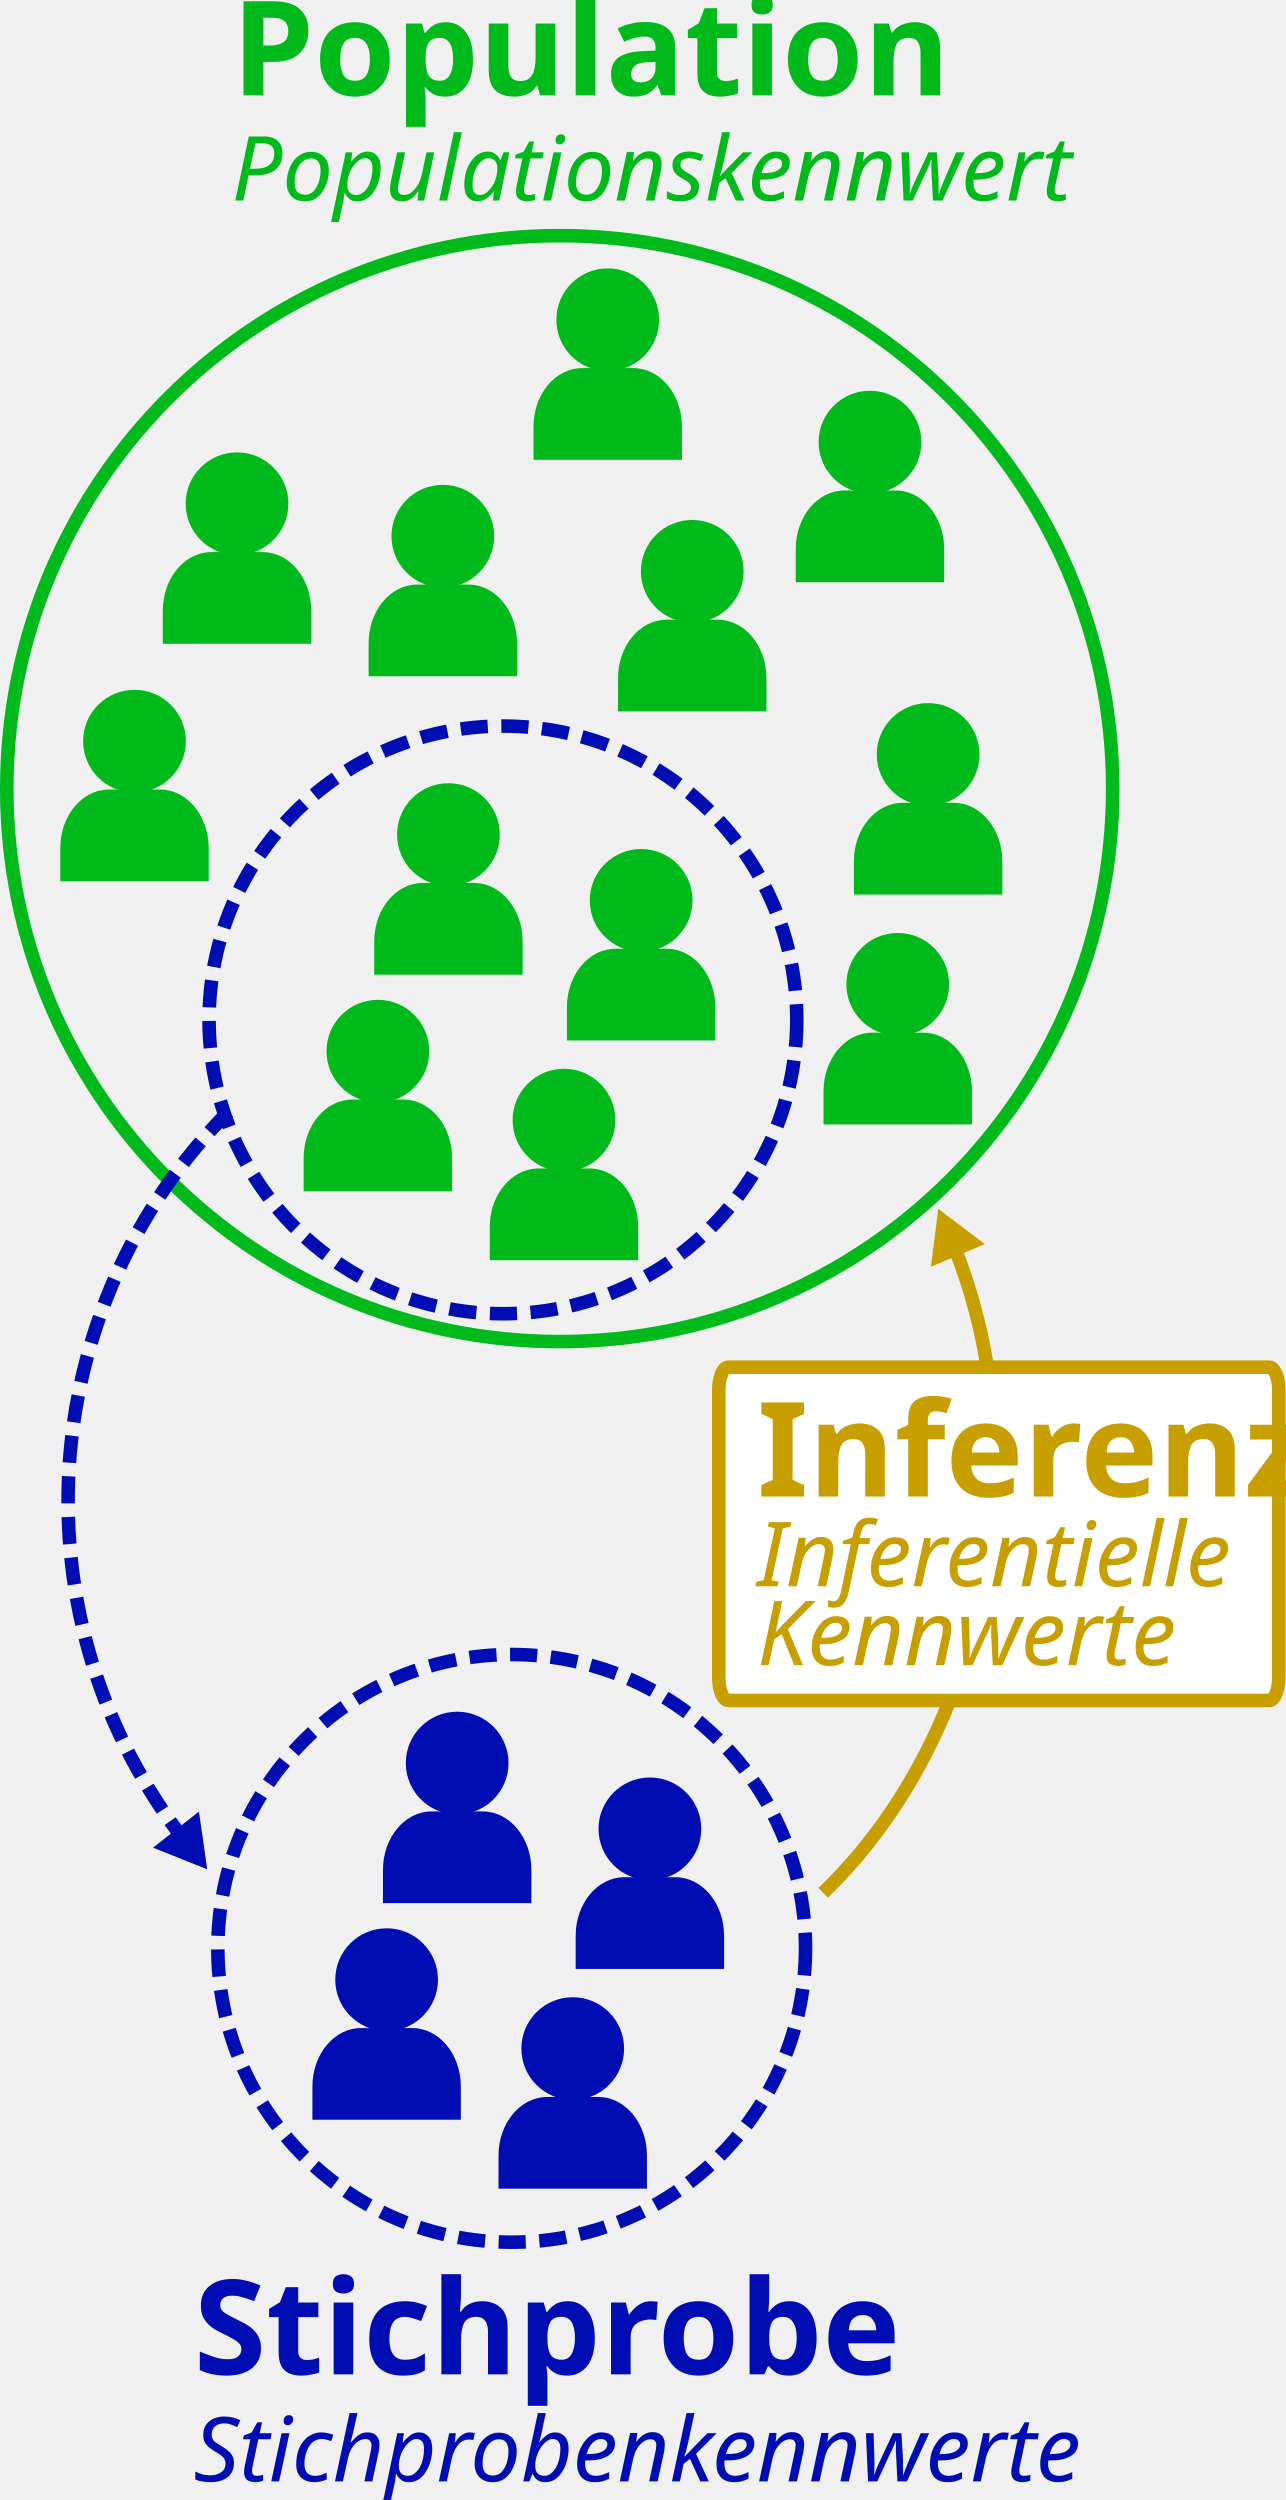
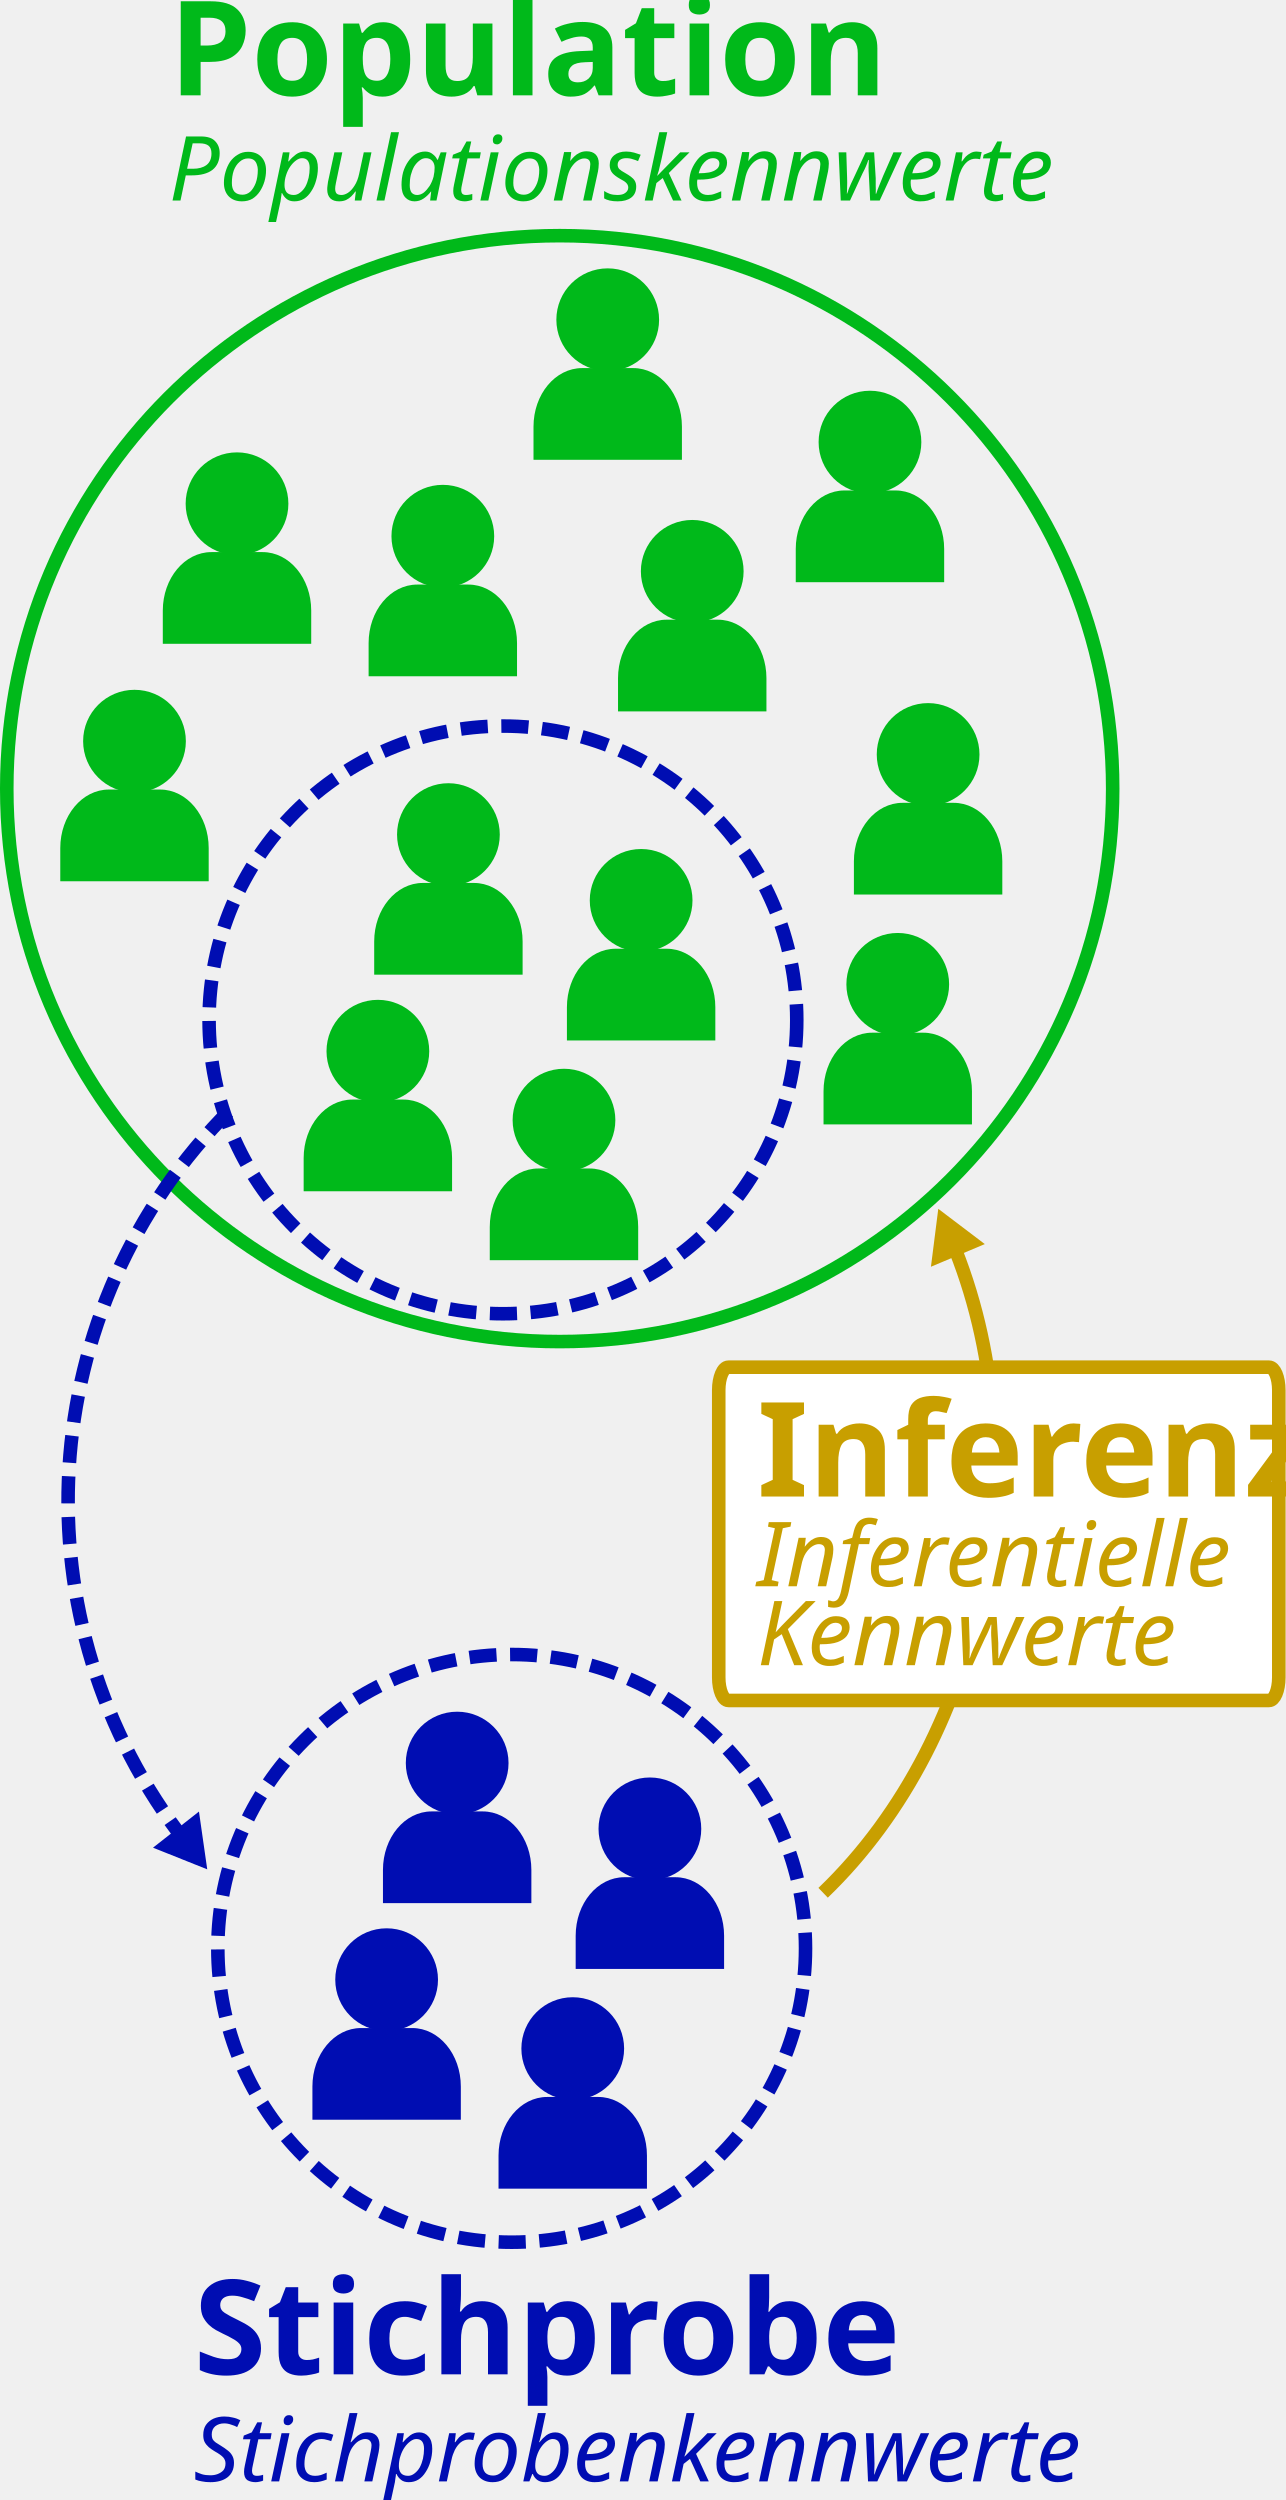
<svg xmlns="http://www.w3.org/2000/svg" width="75.836mm" height="147.475mm" viewBox="0 0 75.836 147.475" version="1.1" id="svg1" xml:space="preserve">
  <defs id="defs1">
    <marker style="overflow:visible" id="Triangle" refX="0" refY="0" orient="auto-start-reverse" markerWidth="0.7" markerHeight="0.7" viewBox="0 0 1 1" preserveAspectRatio="xMidYMid">
      <path transform="scale(0.5)" style="fill:context-stroke;fill-rule:evenodd;stroke:context-stroke;stroke-width:1pt" d="M 5.77,0 -2.88,5 V -5 Z" id="path135" />
    </marker>
  </defs>
  <g id="layer1" transform="translate(-138.1895,-39.23616)">
-     <text xml:space="preserve" style="font-size:7.76px;line-height:80%;font-family:sans-serif;text-decoration-color:#000000;fill:#00b91a;fill-opacity:1;stroke-width:0.265;-inkscape-stroke:none;stop-color:#000000" x="151.853" y="44.859" id="text41">
-       <tspan id="tspan41" style="font-style:normal;font-weight:bold;line-height:80%;fill:#00b91a;fill-opacity:1;stroke-width:0.265" x="151.853" y="44.859">Population</tspan>
-       <tspan style="font-style:italic;font-weight:normal;font-size:5.292px;line-height:80%;fill:#00b91a;fill-opacity:1;stroke-width:0.265" x="151.853" y="51.067" id="tspan200">Populationskennwert</tspan>
+     <text xml:space="preserve" style="font-size:7.76px;line-height:80%;font-family:sans-serif;text-decoration-color:#000000;fill:#00b91a;fill-opacity:1;stroke-width:0.265;-inkscape-stroke:none;stop-color:#000000" x="148.149" y="44.859" id="text41">
+       <tspan id="tspan41" style="font-style:normal;font-weight:bold;line-height:80%;fill:#00b91a;fill-opacity:1;stroke-width:0.265" x="148.149" y="44.859">Population</tspan>
+       <tspan style="font-style:italic;font-weight:normal;font-size:5.292px;line-height:80%;fill:#00b91a;fill-opacity:1;stroke-width:0.265" x="148.149" y="51.067" id="tspan200">Populationskennwerte</tspan>
    </text>
    <g id="g136" transform="translate(129.314,-12.10052)" style="fill:#00b91a;fill-opacity:1">
      <path d="m 21.348,83.905 h 3.017 c 1.585,0 2.869,1.546 2.869,3.452 v 1.959 h -8.755 v -1.959 c 0,-1.907 1.285,-3.452 2.869,-3.452 z" fill="#6a6a6a" fill-rule="evenodd" id="path134" style="fill:#00b91a;fill-opacity:1;stroke-width:0.049" />
      <path d="m 19.827,81.052 c 0,-1.673 1.356,-3.03 3.03,-3.03 1.673,0 3.03,1.356 3.03,3.03 0,1.673 -1.356,3.03 -3.03,3.03 -1.673,0 -3.03,-1.356 -3.03,-3.03 z" fill="#6a6a6a" fill-rule="evenodd" id="path136" style="fill:#00b91a;fill-opacity:1;stroke-width:0.049" />
    </g>
    <circle style="fill:none;fill-opacity:1;stroke:#00b91a;stroke-width:0.8;stroke-dasharray:none;stroke-opacity:1" id="circle136" cx="171.208" cy="85.757" r="32.619" />
    <g id="g138" transform="translate(151.1821,-22.95529)" style="fill:#00b91a;fill-opacity:1">
      <path d="m 21.348,83.905 h 3.017 c 1.585,0 2.869,1.546 2.869,3.452 v 1.959 h -8.755 v -1.959 c 0,-1.907 1.285,-3.452 2.869,-3.452 z" fill="#6a6a6a" fill-rule="evenodd" id="path137" style="fill:#00b91a;fill-opacity:1;stroke-width:0.049" />
      <path d="m 19.827,81.052 c 0,-1.673 1.356,-3.03 3.03,-3.03 1.673,0 3.03,1.356 3.03,3.03 0,1.673 -1.356,3.03 -3.03,3.03 -1.673,0 -3.03,-1.356 -3.03,-3.03 z" fill="#6a6a6a" fill-rule="evenodd" id="path138" style="fill:#00b91a;fill-opacity:1;stroke-width:0.049" />
    </g>
    <g id="g140" transform="translate(166.6521,-15.73624)" style="fill:#00b91a;fill-opacity:1">
      <path d="m 21.348,83.905 h 3.017 c 1.585,0 2.869,1.546 2.869,3.452 v 1.959 h -8.755 v -1.959 c 0,-1.907 1.285,-3.452 2.869,-3.452 z" fill="#6a6a6a" fill-rule="evenodd" id="path139" style="fill:#00b91a;fill-opacity:1;stroke-width:0.049" />
      <path d="m 19.827,81.052 c 0,-1.673 1.356,-3.03 3.03,-3.03 1.673,0 3.03,1.356 3.03,3.03 0,1.673 -1.356,3.03 -3.03,3.03 -1.673,0 -3.03,-1.356 -3.03,-3.03 z" fill="#6a6a6a" fill-rule="evenodd" id="path140" style="fill:#00b91a;fill-opacity:1;stroke-width:0.049" />
    </g>
    <g id="g142" transform="translate(123.2661,1.906086)" style="fill:#00b91a;fill-opacity:1">
      <path d="m 21.348,83.905 h 3.017 c 1.585,0 2.869,1.546 2.869,3.452 v 1.959 h -8.755 v -1.959 c 0,-1.907 1.285,-3.452 2.869,-3.452 z" fill="#6a6a6a" fill-rule="evenodd" id="path141" style="fill:#00b91a;fill-opacity:1;stroke-width:0.049" />
      <path d="m 19.827,81.052 c 0,-1.673 1.356,-3.03 3.03,-3.03 1.673,0 3.03,1.356 3.03,3.03 0,1.673 -1.356,3.03 -3.03,3.03 -1.673,0 -3.03,-1.356 -3.03,-3.03 z" fill="#6a6a6a" fill-rule="evenodd" id="path142" style="fill:#00b91a;fill-opacity:1;stroke-width:0.049" />
    </g>
    <g id="g144" transform="translate(141.4547,-10.18519)" style="fill:#00b91a;fill-opacity:1">
      <path d="m 21.348,83.905 h 3.017 c 1.585,0 2.869,1.546 2.869,3.452 v 1.959 h -8.755 v -1.959 c 0,-1.907 1.285,-3.452 2.869,-3.452 z" fill="#6a6a6a" fill-rule="evenodd" id="path143" style="fill:#00b91a;fill-opacity:1;stroke-width:0.049" />
      <path d="m 19.827,81.052 c 0,-1.673 1.356,-3.03 3.03,-3.03 1.673,0 3.03,1.356 3.03,3.03 0,1.673 -1.356,3.03 -3.03,3.03 -1.673,0 -3.03,-1.356 -3.03,-3.03 z" fill="#6a6a6a" fill-rule="evenodd" id="path144" style="fill:#00b91a;fill-opacity:1;stroke-width:0.049" />
    </g>
    <g id="g146" transform="translate(170.082,2.689968)" style="fill:#00b91a;fill-opacity:1">
      <path d="m 21.348,83.905 h 3.017 c 1.585,0 2.869,1.546 2.869,3.452 v 1.959 h -8.755 v -1.959 c 0,-1.907 1.285,-3.452 2.869,-3.452 z" fill="#6a6a6a" fill-rule="evenodd" id="path145" style="fill:#00b91a;fill-opacity:1;stroke-width:0.049" />
      <path d="m 19.827,81.052 c 0,-1.673 1.356,-3.03 3.03,-3.03 1.673,0 3.03,1.356 3.03,3.03 0,1.673 -1.356,3.03 -3.03,3.03 -1.673,0 -3.03,-1.356 -3.03,-3.03 z" fill="#6a6a6a" fill-rule="evenodd" id="path146" style="fill:#00b91a;fill-opacity:1;stroke-width:0.049" />
    </g>
    <g id="g148" transform="translate(141.7843,7.416347)" style="fill:#00b91a;fill-opacity:1">
      <path d="m 21.348,83.905 h 3.017 c 1.585,0 2.869,1.546 2.869,3.452 v 1.959 h -8.755 v -1.959 c 0,-1.907 1.285,-3.452 2.869,-3.452 z" fill="#6a6a6a" fill-rule="evenodd" id="path147" style="fill:#00b91a;fill-opacity:1;stroke-width:0.049" />
      <path d="m 19.827,81.052 c 0,-1.673 1.356,-3.03 3.03,-3.03 1.673,0 3.03,1.356 3.03,3.03 0,1.673 -1.356,3.03 -3.03,3.03 -1.673,0 -3.03,-1.356 -3.03,-3.03 z" fill="#6a6a6a" fill-rule="evenodd" id="path148" style="fill:#00b91a;fill-opacity:1;stroke-width:0.049" />
    </g>
    <g id="g179" transform="translate(137.6232,20.1945)" style="fill:#00b91a;fill-opacity:1">
      <path d="m 21.348,83.905 h 3.017 c 1.585,0 2.869,1.546 2.869,3.452 v 1.959 h -8.755 v -1.959 c 0,-1.907 1.285,-3.452 2.869,-3.452 z" fill="#6a6a6a" fill-rule="evenodd" id="path178" style="fill:#00b91a;fill-opacity:1;stroke-width:0.049" />
      <path d="m 19.827,81.052 c 0,-1.673 1.356,-3.03 3.03,-3.03 1.673,0 3.03,1.356 3.03,3.03 0,1.673 -1.356,3.03 -3.03,3.03 -1.673,0 -3.03,-1.356 -3.03,-3.03 z" fill="#6a6a6a" fill-rule="evenodd" id="path179" style="fill:#00b91a;fill-opacity:1;stroke-width:0.049" />
    </g>
    <g id="g181" transform="translate(153.1529,11.29733)" style="fill:#00b91a;fill-opacity:1">
      <path d="m 21.348,83.905 h 3.017 c 1.585,0 2.869,1.546 2.869,3.452 v 1.959 h -8.755 v -1.959 c 0,-1.907 1.285,-3.452 2.869,-3.452 z" fill="#6a6a6a" fill-rule="evenodd" id="path180" style="fill:#00b91a;fill-opacity:1;stroke-width:0.049" />
      <path d="m 19.827,81.052 c 0,-1.673 1.356,-3.03 3.03,-3.03 1.673,0 3.03,1.356 3.03,3.03 0,1.673 -1.356,3.03 -3.03,3.03 -1.673,0 -3.03,-1.356 -3.03,-3.03 z" fill="#6a6a6a" fill-rule="evenodd" id="path181" style="fill:#00b91a;fill-opacity:1;stroke-width:0.049" />
    </g>
    <g id="g185" transform="translate(156.1676,-8.113722)" style="fill:#00b91a;fill-opacity:1">
      <path d="m 21.348,83.905 h 3.017 c 1.585,0 2.869,1.546 2.869,3.452 v 1.959 h -8.755 v -1.959 c 0,-1.907 1.285,-3.452 2.869,-3.452 z" fill="#6a6a6a" fill-rule="evenodd" id="path184" style="fill:#00b91a;fill-opacity:1;stroke-width:0.049" />
      <path d="m 19.827,81.052 c 0,-1.673 1.356,-3.03 3.03,-3.03 1.673,0 3.03,1.356 3.03,3.03 0,1.673 -1.356,3.03 -3.03,3.03 -1.673,0 -3.03,-1.356 -3.03,-3.03 z" fill="#6a6a6a" fill-rule="evenodd" id="path185" style="fill:#00b91a;fill-opacity:1;stroke-width:0.049" />
    </g>
    <g id="g187" transform="translate(168.2909,16.24973)" style="fill:#00b91a;fill-opacity:1">
      <path d="m 21.348,83.905 h 3.017 c 1.585,0 2.869,1.546 2.869,3.452 v 1.959 h -8.755 v -1.959 c 0,-1.907 1.285,-3.452 2.869,-3.452 z" fill="#6a6a6a" fill-rule="evenodd" id="path186" style="fill:#00b91a;fill-opacity:1;stroke-width:0.049" />
      <path d="m 19.827,81.052 c 0,-1.673 1.356,-3.03 3.03,-3.03 1.673,0 3.03,1.356 3.03,3.03 0,1.673 -1.356,3.03 -3.03,3.03 -1.673,0 -3.03,-1.356 -3.03,-3.03 z" fill="#6a6a6a" fill-rule="evenodd" id="path187" style="fill:#00b91a;fill-opacity:1;stroke-width:0.049" />
    </g>
    <g id="g189" transform="translate(148.6021,24.26015)" style="fill:#00b91a;fill-opacity:1">
      <path d="m 21.348,83.905 h 3.017 c 1.585,0 2.869,1.546 2.869,3.452 v 1.959 h -8.755 v -1.959 c 0,-1.907 1.285,-3.452 2.869,-3.452 z" fill="#6a6a6a" fill-rule="evenodd" id="path188" style="fill:#00b91a;fill-opacity:1;stroke-width:0.049" />
      <path d="m 19.827,81.052 c 0,-1.673 1.356,-3.03 3.03,-3.03 1.673,0 3.03,1.356 3.03,3.03 0,1.673 -1.356,3.03 -3.03,3.03 -1.673,0 -3.03,-1.356 -3.03,-3.03 z" fill="#6a6a6a" fill-rule="evenodd" id="path189" style="fill:#00b91a;fill-opacity:1;stroke-width:0.049" />
    </g>
    <circle style="fill:none;fill-opacity:1;stroke:#000db2;stroke-width:0.8;stroke-dasharray:1.6, 0.8;stroke-dashoffset:0;stroke-opacity:1" id="circle189" cx="167.857" cy="99.4" r="17.334" />
    <path style="fill:none;fill-opacity:1;stroke:#000db2;stroke-width:0.8;stroke-dasharray:1.6, 0.8;stroke-dashoffset:0;stroke-opacity:1;marker-start:url(#Triangle)" id="circle190" d="m 149.185,147.946 a 32.619,32.619 0 0 1 2.619,-43.273" />
    <g id="g191" transform="translate(142.3011,62.187)" style="fill:#000db2;fill-opacity:1">
      <path d="m 21.348,83.905 h 3.017 c 1.585,0 2.869,1.546 2.869,3.452 v 1.959 h -8.755 v -1.959 c 0,-1.907 1.285,-3.452 2.869,-3.452 z" fill="#6a6a6a" fill-rule="evenodd" id="path190" style="fill:#000db2;fill-opacity:1;stroke-width:0.049" />
      <path d="m 19.827,81.052 c 0,-1.673 1.356,-3.03 3.03,-3.03 1.673,0 3.03,1.356 3.03,3.03 0,1.673 -1.356,3.03 -3.03,3.03 -1.673,0 -3.03,-1.356 -3.03,-3.03 z" fill="#6a6a6a" fill-rule="evenodd" id="path191" style="fill:#000db2;fill-opacity:1;stroke-width:0.049" />
    </g>
    <g id="g193" transform="translate(138.1399,74.96516)" style="fill:#000db2;fill-opacity:1">
      <path d="m 21.348,83.905 h 3.017 c 1.585,0 2.869,1.546 2.869,3.452 v 1.959 h -8.755 v -1.959 c 0,-1.907 1.285,-3.452 2.869,-3.452 z" fill="#6a6a6a" fill-rule="evenodd" id="path192" style="fill:#000db2;fill-opacity:1;stroke-width:0.049" />
      <path d="m 19.827,81.052 c 0,-1.673 1.356,-3.03 3.03,-3.03 1.673,0 3.03,1.356 3.03,3.03 0,1.673 -1.356,3.03 -3.03,3.03 -1.673,0 -3.03,-1.356 -3.03,-3.03 z" fill="#6a6a6a" fill-rule="evenodd" id="path193" style="fill:#000db2;fill-opacity:1;stroke-width:0.049" />
    </g>
    <g id="g195" transform="translate(153.6696,66.06799)" style="fill:#000db2;fill-opacity:1">
      <path d="m 21.348,83.905 h 3.017 c 1.585,0 2.869,1.546 2.869,3.452 v 1.959 h -8.755 v -1.959 c 0,-1.907 1.285,-3.452 2.869,-3.452 z" fill="#6a6a6a" fill-rule="evenodd" id="path194" style="fill:#000db2;fill-opacity:1;stroke-width:0.049" />
      <path d="m 19.827,81.052 c 0,-1.673 1.356,-3.03 3.03,-3.03 1.673,0 3.03,1.356 3.03,3.03 0,1.673 -1.356,3.03 -3.03,3.03 -1.673,0 -3.03,-1.356 -3.03,-3.03 z" fill="#6a6a6a" fill-rule="evenodd" id="path195" style="fill:#000db2;fill-opacity:1;stroke-width:0.049" />
    </g>
    <g id="g197" transform="translate(149.1189,79.0308)" style="fill:#000db2;fill-opacity:1">
      <path d="m 21.348,83.905 h 3.017 c 1.585,0 2.869,1.546 2.869,3.452 v 1.959 h -8.755 v -1.959 c 0,-1.907 1.285,-3.452 2.869,-3.452 z" fill="#6a6a6a" fill-rule="evenodd" id="path196" style="fill:#000db2;fill-opacity:1;stroke-width:0.049" />
      <path d="m 19.827,81.052 c 0,-1.673 1.356,-3.03 3.03,-3.03 1.673,0 3.03,1.356 3.03,3.03 0,1.673 -1.356,3.03 -3.03,3.03 -1.673,0 -3.03,-1.356 -3.03,-3.03 z" fill="#6a6a6a" fill-rule="evenodd" id="path197" style="fill:#000db2;fill-opacity:1;stroke-width:0.049" />
    </g>
    <circle style="fill:none;fill-opacity:1;stroke:#000db2;stroke-width:0.8;stroke-dasharray:1.6, 0.8;stroke-dashoffset:0;stroke-opacity:1" id="circle197" cx="168.373" cy="154.17" r="17.334" />
    <path style="fill:none;fill-opacity:1;stroke:#c89f00;stroke-width:0.8;stroke-dasharray:none;stroke-opacity:1;marker-start:url(#Triangle)" id="path198" d="m -208.696,-82.649 a 22.803,29.554 0 0 1 1.831,-39.207" transform="rotate(-171.5622)" />
    <rect style="fill:#ffffff;fill-opacity:1;stroke:#c89f00;stroke-width:0.8;stroke-dasharray:none;stroke-dashoffset:0;stroke-opacity:1" id="rect202" width="33.037" height="19.658" x="180.588" y="119.888" rx="0.568" ry="1.355" />
    <text xml:space="preserve" style="font-size:7.76px;line-height:0;font-family:sans-serif;text-decoration-color:#000000;fill:#000000;stroke-width:0.265;-inkscape-stroke:none;stop-color:#000000" x="149.618" y="179.297" id="text198">
      <tspan id="tspan198" style="font-style:normal;font-weight:bold;line-height:90%;fill:#000db2;fill-opacity:1;stroke-width:0.265" x="149.618" y="179.297">Stichprobe</tspan>
      <tspan style="font-style:italic;font-weight:normal;font-size:5.292px;line-height:6.984px;fill:#000db2;fill-opacity:1;stroke-width:0.265" x="149.618" y="185.614" id="tspan199">Stichprobenkennwerte</tspan>
    </text>
    <text xml:space="preserve" style="font-size:7.76px;line-height:0;font-family:sans-serif;text-decoration-color:#000000;fill:#00b91a;fill-opacity:1;stroke-width:0.265;-inkscape-stroke:none;stop-color:#000000" x="182.85" y="127.519" id="text202">
      <tspan style="font-style:normal;font-weight:bold;font-size:7.76px;line-height:80%;fill:#c89f00;fill-opacity:1;stroke-width:0.265" x="182.85" y="127.519" id="tspan203">Inferenz</tspan>
    </text>
    <text xml:space="preserve" style="font-size:7.76px;line-height:0.6;font-family:sans-serif;text-decoration-color:#000000;fill:#00b91a;fill-opacity:1;stroke-width:0.265;-inkscape-stroke:none;stop-color:#000000" x="182.85" y="132.81" id="text206">
      <tspan style="font-style:italic;font-weight:normal;font-size:5.292px;line-height:0.6;fill:#c89f00;fill-opacity:1;stroke-width:0.265" id="tspan207" x="182.85" y="132.81">Inferentielle </tspan>
      <tspan style="font-style:italic;font-weight:normal;font-size:5.292px;line-height:0.6;fill:#c89f00;fill-opacity:1;stroke-width:0.265" x="182.85" y="137.466" id="tspan206">Kennwerte</tspan>
    </text>
  </g>
</svg>
